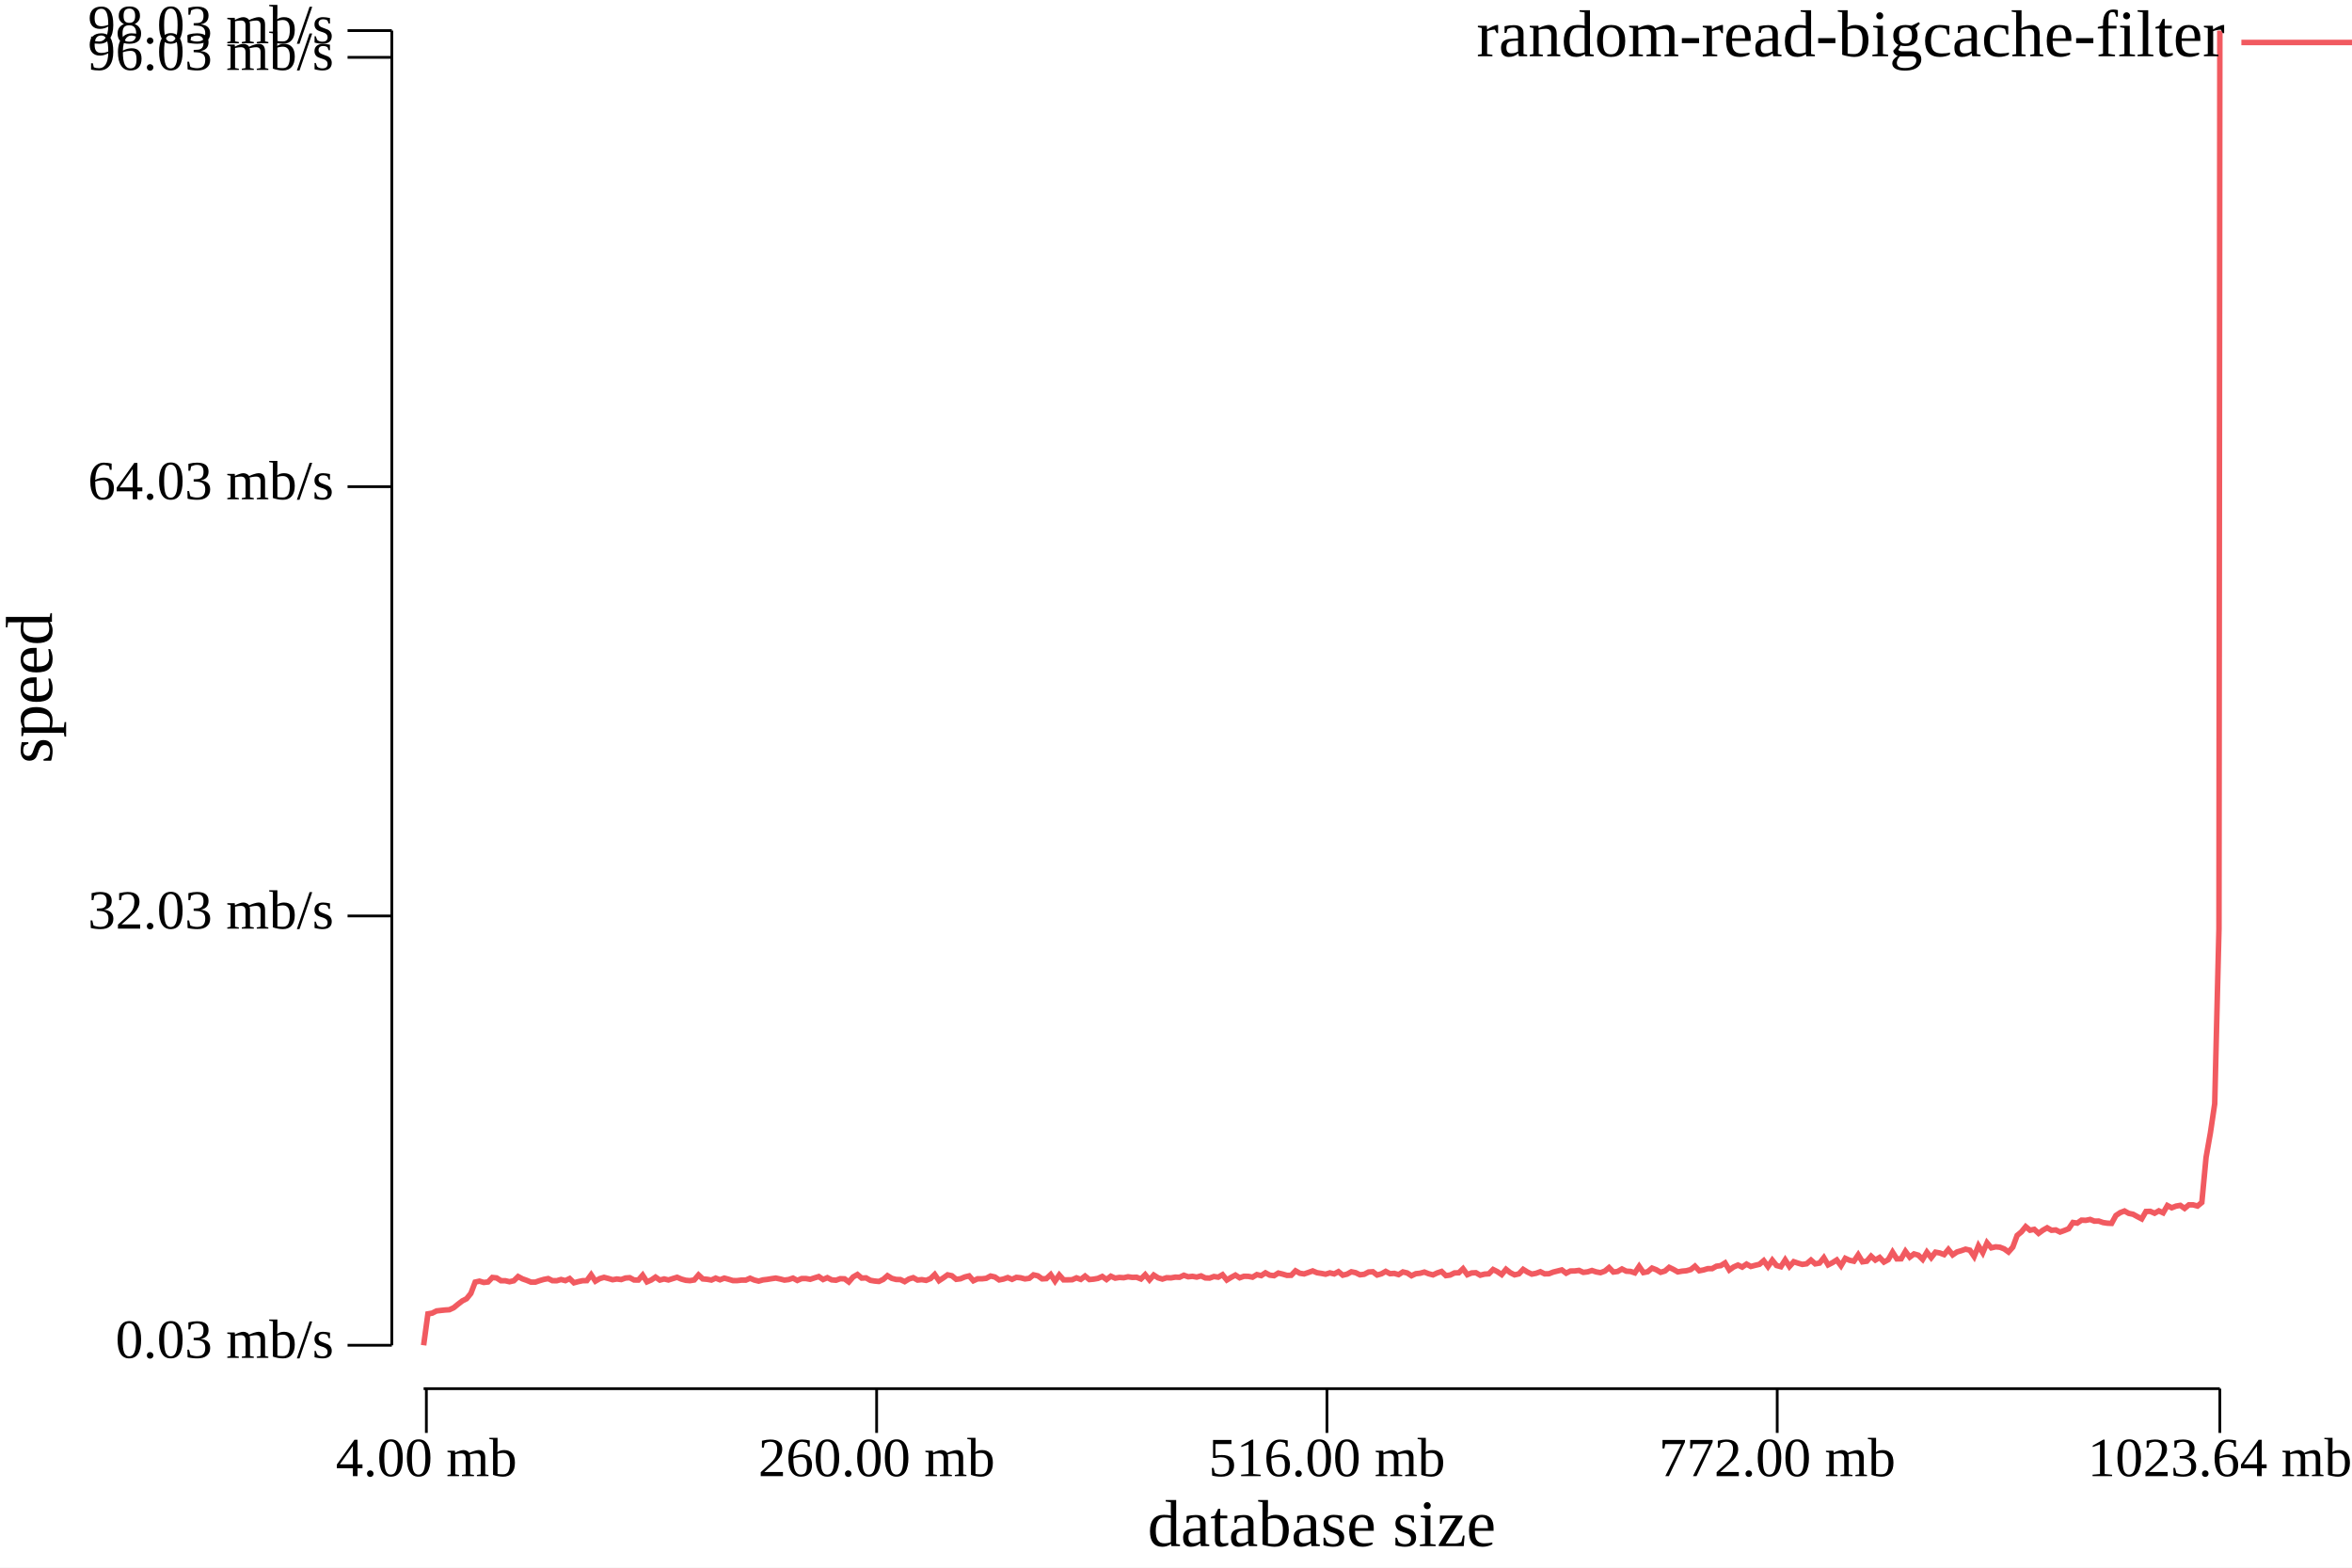
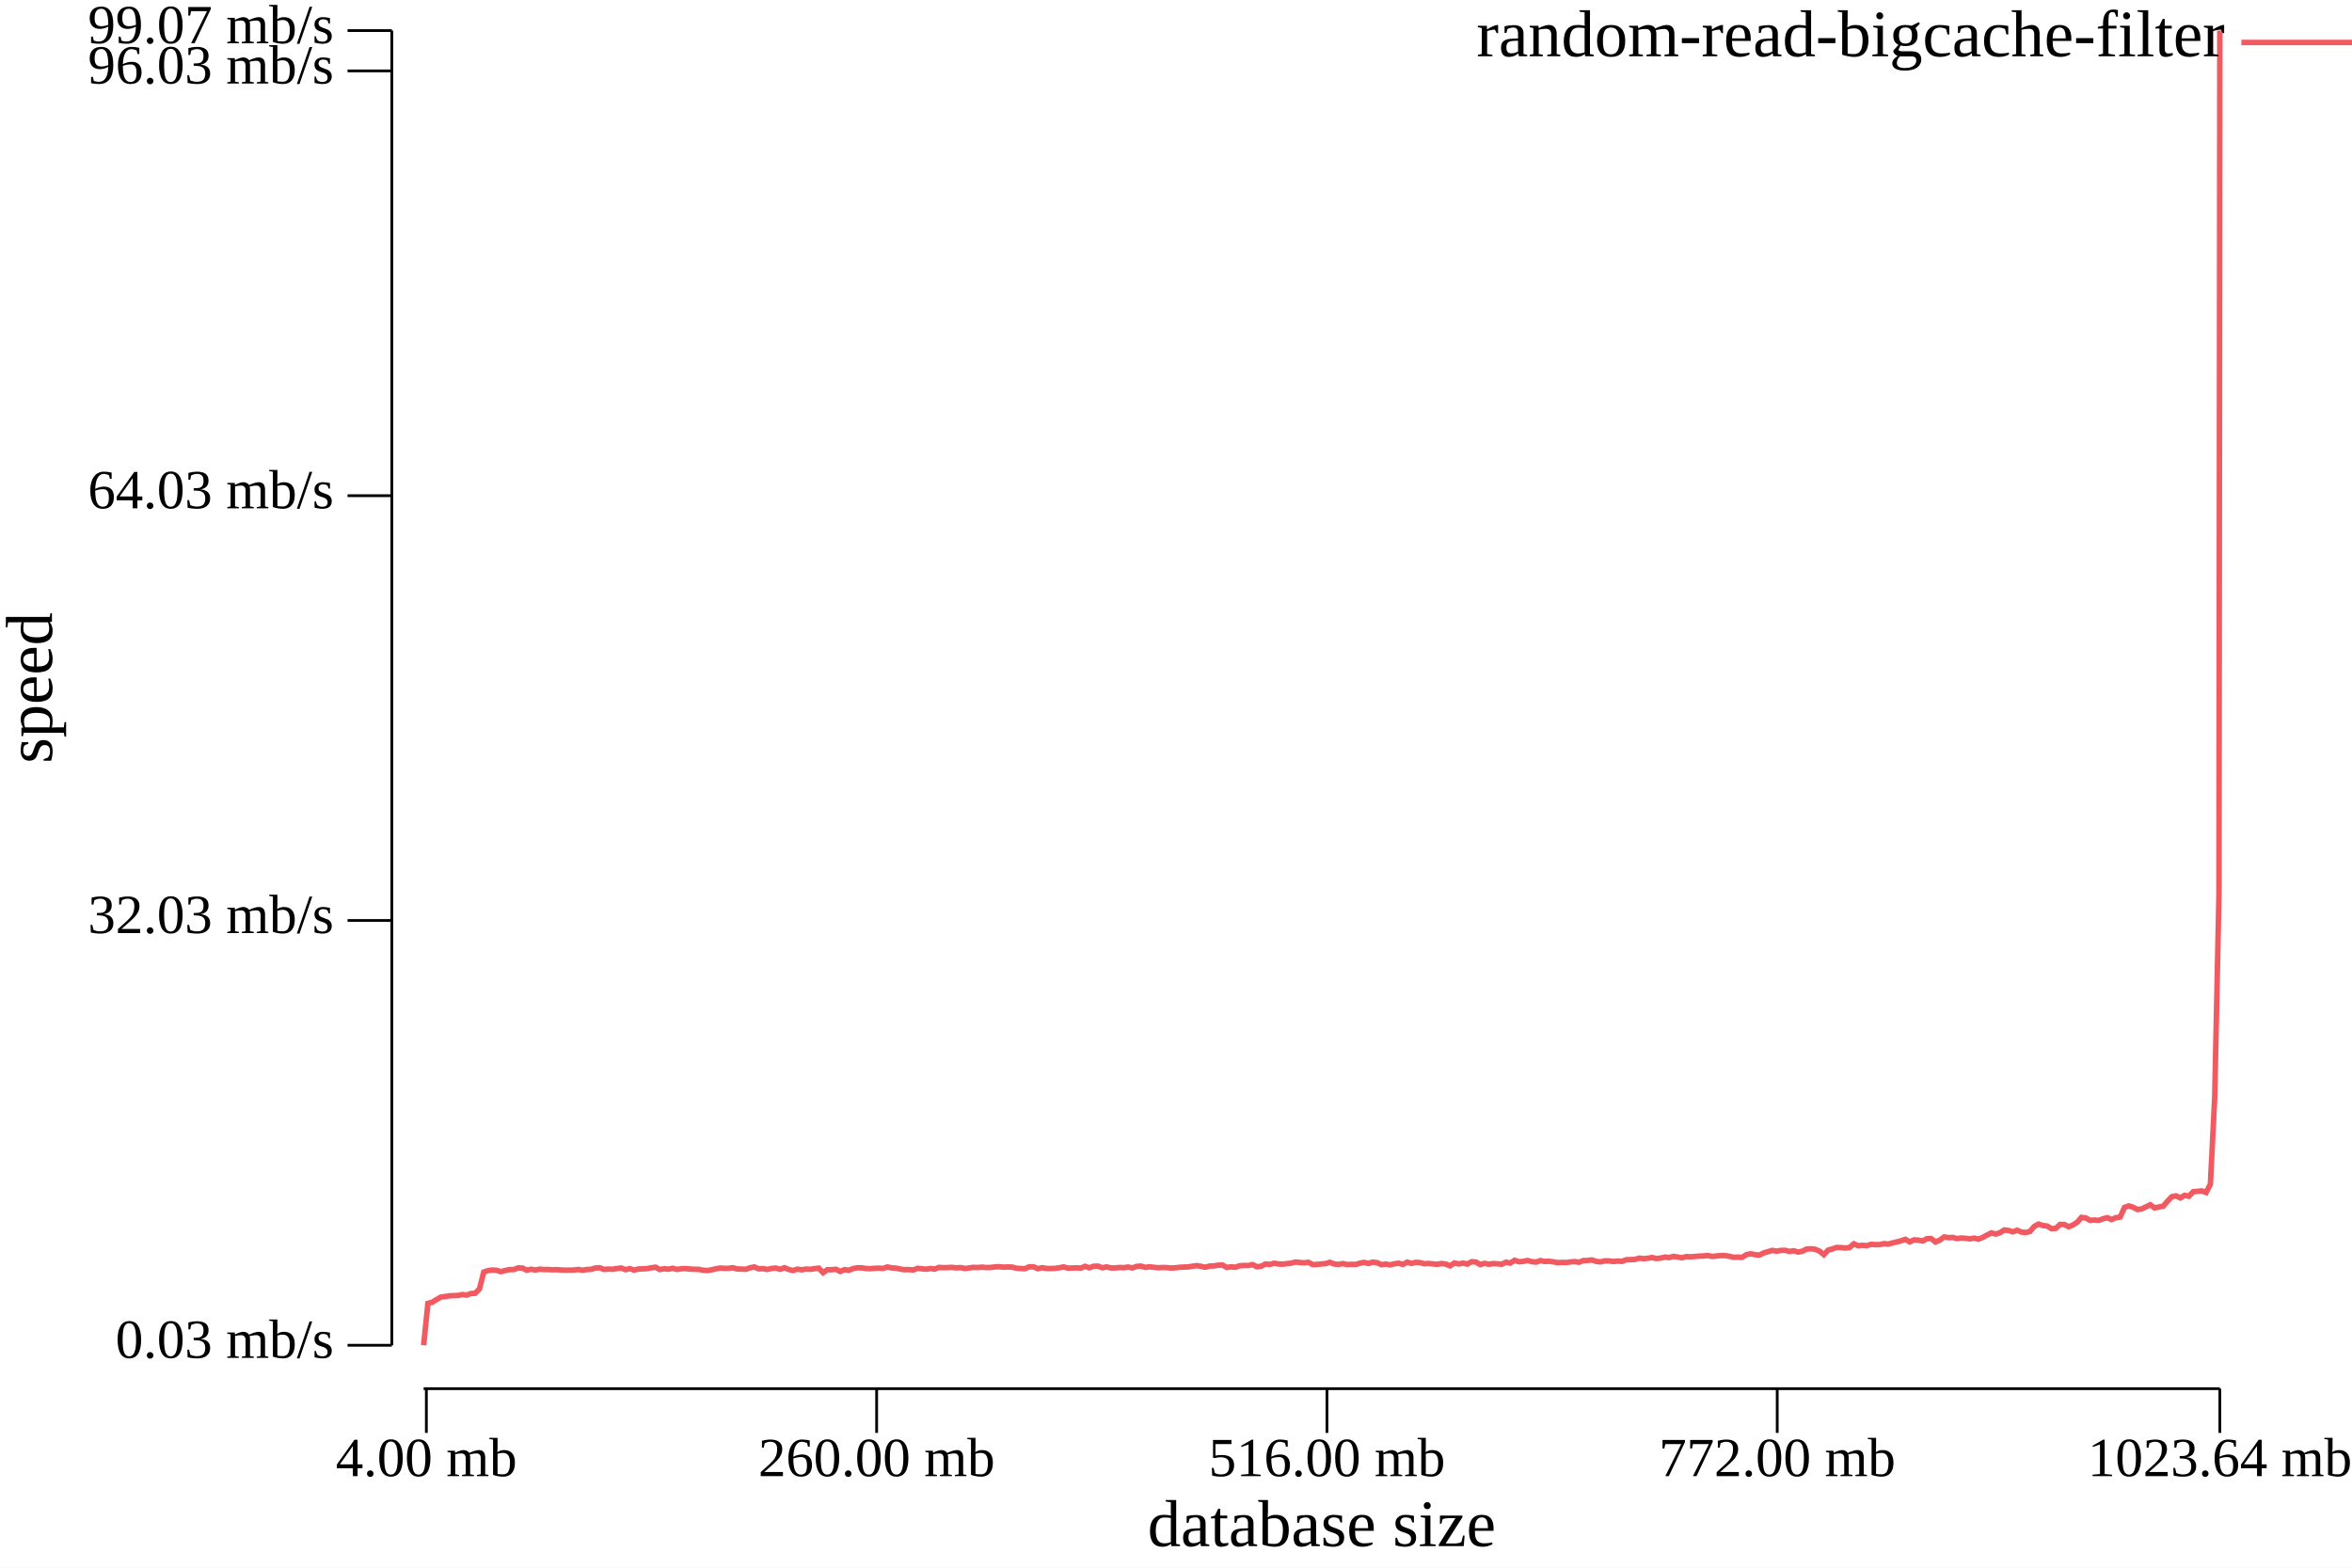
<svg xmlns="http://www.w3.org/2000/svg" width="425.2pt" height="283.46pt" viewBox="0 0 425.2 283.46">
  <g transform="scale(1, -1) translate(0, -283.46)">
    <path d="M0,0L425.2,0L425.2,283.46L0,283.46Z" style="fill:#FFFFFF" />
    <text x="207.46" y="-3.902" transform="scale(1, -1)" style="font-family:Liberation Serif;font-variant:normal;font-weight:normal;font-style:normal;font-size:12px">database size</text>
    <text x="60.689" y="-16.541" transform="scale(1, -1)" style="font-family:Liberation Serif;font-variant:normal;font-weight:normal;font-style:normal;font-size:10px">4.00 mb</text>
    <text x="137.09" y="-16.541" transform="scale(1, -1)" style="font-family:Liberation Serif;font-variant:normal;font-weight:normal;font-style:normal;font-size:10px">260.00 mb</text>
    <text x="218.5" y="-16.541" transform="scale(1, -1)" style="font-family:Liberation Serif;font-variant:normal;font-weight:normal;font-style:normal;font-size:10px">516.00 mb</text>
    <text x="299.9" y="-16.541" transform="scale(1, -1)" style="font-family:Liberation Serif;font-variant:normal;font-weight:normal;font-style:normal;font-size:10px">772.00 mb</text>
    <text x="377.42" y="-16.541" transform="scale(1, -1)" style="font-family:Liberation Serif;font-variant:normal;font-weight:normal;font-style:normal;font-size:10px">1023.64 mb</text>
    <path d="M77.078,24.363L77.078,32.363" style="fill:none;stroke:#000000;stroke-width:0.5" />
    <path d="M158.48,24.363L158.48,32.363" style="fill:none;stroke:#000000;stroke-width:0.5" />
    <path d="M239.89,24.363L239.89,32.363" style="fill:none;stroke:#000000;stroke-width:0.5" />
    <path d="M321.29,24.363L321.29,32.363" style="fill:none;stroke:#000000;stroke-width:0.5" />
    <path d="M401.31,24.363L401.31,32.363" style="fill:none;stroke:#000000;stroke-width:0.5" />
    <path d="M76.583,32.363L401.31,32.363" style="fill:none;stroke:#000000;stroke-width:0.5" />
    <g transform="rotate(90)">
      <text x="145.41" y="9.387" transform="scale(1, -1)" style="font-family:Liberation Serif;font-variant:normal;font-weight:normal;font-style:normal;font-size:12px">speed</text>
    </g>
-     <text x="20.885" y="-37.929" transform="scale(1, -1)" style="font-family:Liberation Serif;font-variant:normal;font-weight:normal;font-style:normal;font-size:10px">0.03 mb/s</text>
-     <text x="15.885" y="-115.55" transform="scale(1, -1)" style="font-family:Liberation Serif;font-variant:normal;font-weight:normal;font-style:normal;font-size:10px">32.03 mb/s</text>
-     <text x="15.885" y="-193.18" transform="scale(1, -1)" style="font-family:Liberation Serif;font-variant:normal;font-weight:normal;font-style:normal;font-size:10px">64.03 mb/s</text>
-     <text x="15.885" y="-270.81" transform="scale(1, -1)" style="font-family:Liberation Serif;font-variant:normal;font-weight:normal;font-style:normal;font-size:10px">96.03 mb/s</text>
-     <text x="15.885" y="-275.64" transform="scale(1, -1)" style="font-family:Liberation Serif;font-variant:normal;font-weight:normal;font-style:normal;font-size:10px">98.03 mb/s</text>
-     <path d="M62.833,40.214L70.833,40.214" style="fill:none;stroke:#000000;stroke-width:0.5" />
-     <path d="M62.833,117.84L70.833,117.84" style="fill:none;stroke:#000000;stroke-width:0.5" />
-     <path d="M62.833,195.46L70.833,195.46" style="fill:none;stroke:#000000;stroke-width:0.5" />
-     <path d="M62.833,273.09L70.833,273.09" style="fill:none;stroke:#000000;stroke-width:0.5" />
+     <text x="20.885" y="-37.927" transform="scale(1, -1)" style="font-family:Liberation Serif;font-variant:normal;font-weight:normal;font-style:normal;font-size:10px">0.03 mb/s</text>
+     <text x="15.885" y="-114.74" transform="scale(1, -1)" style="font-family:Liberation Serif;font-variant:normal;font-weight:normal;font-style:normal;font-size:10px">32.03 mb/s</text>
+     <text x="15.885" y="-191.55" transform="scale(1, -1)" style="font-family:Liberation Serif;font-variant:normal;font-weight:normal;font-style:normal;font-size:10px">64.03 mb/s</text>
+     <text x="15.885" y="-268.36" transform="scale(1, -1)" style="font-family:Liberation Serif;font-variant:normal;font-weight:normal;font-style:normal;font-size:10px">96.03 mb/s</text>
+     <text x="15.885" y="-275.64" transform="scale(1, -1)" style="font-family:Liberation Serif;font-variant:normal;font-weight:normal;font-style:normal;font-size:10px">99.07 mb/s</text>
+     <path d="M62.833,40.212L70.833,40.212" style="fill:none;stroke:#000000;stroke-width:0.5" />
+     <path d="M62.833,117.02L70.833,117.02" style="fill:none;stroke:#000000;stroke-width:0.5" />
+     <path d="M62.833,193.83L70.833,193.83" style="fill:none;stroke:#000000;stroke-width:0.5" />
+     <path d="M62.833,270.64L70.833,270.64" style="fill:none;stroke:#000000;stroke-width:0.5" />
    <path d="M62.833,277.93L70.833,277.93" style="fill:none;stroke:#000000;stroke-width:0.5" />
    <path d="M70.833,40.209L70.833,277.93" style="fill:none;stroke:#000000;stroke-width:0.5" />
-     <path d="M76.583,40.209L77.359,45.889L78.136,46.021L78.912,46.419L79.689,46.507L80.465,46.588L81.242,46.636L82.018,46.997L82.795,47.632L83.571,48.228L84.348,48.626L85.124,49.589L85.901,51.633L86.677,51.806L87.454,51.571L88.23,51.657L89.007,52.469L89.783,52.39L90.56,51.884L91.336,51.882L92.113,51.7L92.889,51.876L93.666,52.635L94.442,52.221L95.219,51.948L95.995,51.626L96.772,51.627L97.548,51.895L98.324,52.121L99.101,52.268L99.877,51.889L100.65,51.882L101.43,52.102L102.21,51.9L102.98,52.268L103.76,51.507L104.54,51.718L105.31,51.884L106.09,51.9L106.87,52.966L107.64,51.805L108.42,52.26L109.2,52.491L109.97,52.292L110.75,52.061L111.52,52.196L112.3,52.092L113.08,52.373L113.85,52.428L114.63,52.014L115.41,52.004L116.18,52.885L116.96,51.675L117.74,52.016L118.51,52.535L119.29,51.999L120.07,52.203L120.84,52.014L121.62,52.265L122.4,52.505L123.17,52.181L123.95,51.961L124.72,51.893L125.5,52.019L126.28,52.926L127.05,52.207L127.83,52.142L128.61,52.002L129.38,52.354L130.16,52.049L130.94,52.353L131.71,52.146L132.49,51.908L133.27,51.903L134.04,51.993L134.82,51.988L135.6,52.331L136.37,52.002L137.15,51.811L137.93,52.03L138.7,52.12L139.48,52.247L140.25,52.357L141.03,52.193L141.81,51.995L142.58,52.093L143.36,52.353L144.14,51.93L144.91,52.268L145.69,52.279L146.47,52.139L147.24,52.394L148.02,52.633L148.8,52.1L149.57,52.433L150.35,52.04L151.13,51.97L151.9,52.249L152.68,52.223L153.45,51.66L154.23,52.561L155.01,53.005L155.78,52.356L156.56,52.399L157.34,51.955L158.11,51.824L158.89,51.75L159.67,52.116L160.44,52.792L161.22,52.311L162,52.109L162.77,52.091L163.55,51.718L164.33,52.198L165.1,52.433L165.88,52L166.65,52.078L167.43,51.946L168.21,52.264L168.98,53.012L169.76,51.887L170.54,52.398L171.31,52.946L172.09,52.777L172.87,52.135L173.64,52.235L174.42,52.564L175.2,52.755L175.97,51.876L176.75,52.235L177.53,52.228L178.3,52.317L179.08,52.731L179.86,52.554L180.63,52.025L181.41,52.182L182.18,52.453L182.96,52.13L183.74,52.49L184.51,52.413L185.29,52.209L186.07,52.314L186.84,52.94L187.62,52.769L188.4,52.218L189.17,52.261L189.95,52.991L190.73,51.809L191.5,52.918L192.28,52.035L193.06,52.043L193.83,52.061L194.61,52.402L195.38,52.122L196.16,52.722L196.94,52.093L197.71,52.164L198.49,52.304L199.27,52.648L200.04,52.099L200.82,52.697L201.6,52.348L202.37,52.475L203.15,52.424L203.93,52.595L204.7,52.486L205.48,52.511L206.26,52.203L207.03,52.975L207.81,52.029L208.58,52.904L209.36,52.407L210.14,52.178L210.91,52.426L211.69,52.394L212.47,52.531L213.24,52.501L214.02,52.872L214.8,52.594L215.57,52.677L216.35,52.536L217.13,52.756L217.9,52.389L218.68,52.358L219.46,52.642L220.23,52.522L221.01,52.969L221.79,52.012L222.56,52.483L223.34,52.902L224.11,52.413L224.89,52.687L225.67,52.673L226.44,52.522L227.22,52.992L228,52.803L228.77,53.309L229.55,52.89L230.33,52.793L231.1,53.268L231.88,53.079L232.66,52.847L233.43,52.866L234.21,53.671L234.99,53.231L235.76,53.111L236.54,53.378L237.31,53.655L238.09,53.329L238.87,53.209L239.64,53.061L240.42,53.304L241.2,53.111L241.97,53.523L242.75,52.883L243.53,53.074L244.3,53.498L245.08,53.336L245.86,52.954L246.63,53.047L247.41,53.454L248.19,53.502L248.96,52.914L249.74,53.134L250.51,53.566L251.29,53.153L252.07,53.209L252.84,52.985L253.62,53.47L254.4,53.286L255.17,52.782L255.95,53.152L256.73,53.233L257.5,53.447L258.28,53.14L259.06,52.935L259.83,53.297L260.61,53.554L261.39,52.804L262.16,52.908L262.94,53.293L263.72,53.314L264.49,54.05L265.27,52.972L266.04,53.29L266.82,53.328L267.6,52.878L268.37,53.078L269.15,53.129L269.93,53.908L270.7,53.517L271.48,52.99L272.26,53.948L273.03,53.34L273.81,52.944L274.59,53.126L275.36,53.934L276.14,53.446L276.92,53.076L277.69,53.225L278.47,53.51L279.24,53.128L280.02,53.146L280.8,53.446L281.57,53.636L282.35,53.833L283.13,53.246L283.9,53.638L284.68,53.649L285.46,53.75L286.23,53.394L287.01,53.483L287.79,53.731L288.56,53.476L289.34,53.338L290.12,53.621L290.89,54.257L291.67,53.452L292.44,53.554L293.22,54.003L294,53.607L294.77,53.561L295.55,53.305L296.33,54.479L297.1,53.354L297.88,53.507L298.66,54.164L299.43,53.865L300.21,53.401L300.99,53.637L301.76,54.297L302.54,53.921L303.32,53.476L304.09,53.615L304.87,53.687L305.65,53.895L306.42,54.508L307.2,53.684L307.97,53.832L308.75,54.069L309.53,54.071L310.3,54.506L311.08,54.611L311.86,55.096L312.63,53.82L313.41,54.368L314.19,54.717L314.96,54.346L315.74,54.885L316.52,54.461L317.29,54.666L318.07,54.847L318.85,55.507L319.62,54.445L320.4,55.586L321.17,54.632L321.95,54.42L322.73,55.647L323.5,54.45L324.28,55.32L325.06,55.054L325.83,54.834L326.61,54.947L327.39,55.611L328.16,54.933L328.94,55.071L329.72,56.043L330.49,54.749L331.27,55.141L332.05,55.633L332.82,54.595L333.6,55.928L334.37,55.581L335.15,55.411L335.93,56.564L336.7,55.298L337.48,55.409L338.26,56.32L339.03,55.618L339.81,56.087L340.59,55.26L341.36,55.681L342.14,57.051L342.92,55.831L343.69,55.844L344.47,57.192L345.25,56.144L346.02,56.728L346.8,56.502L347.58,55.739L348.35,57.047L349.13,56.05L349.9,57.042L350.68,56.9L351.46,56.608L352.23,57.533L353.01,56.554L353.79,57.085L354.56,57.311L355.34,57.585L356.12,57.399L356.89,56.259L357.67,58.198L358.45,56.944L359.22,58.742L360,57.826L360.78,58.01L361.55,57.939L362.33,57.633L363.1,57.077L363.88,57.956L364.66,60.072L365.43,60.705L366.21,61.662L366.99,61.013L367.76,61.171L368.54,60.45L369.32,61.016L370.09,61.453L370.87,61.006L371.65,61.065L372.42,60.688L373.2,60.966L373.98,61.281L374.75,62.411L375.53,62.299L376.3,62.834L377.08,62.797L377.86,62.962L378.63,62.656L379.41,62.67L380.19,62.401L380.96,62.287L381.74,62.252L382.52,63.679L383.29,64.19L384.07,64.492L384.85,64.058L385.62,63.9L386.4,63.47L387.18,63.065L387.95,64.403L388.73,64.426L389.51,64.086L390.28,64.516L391.06,64.158L391.83,65.477L392.61,65.072L393.39,65.37L394.16,65.507L394.94,64.96L395.72,65.607L396.49,65.595L397.27,65.386L398.05,66.029L398.82,74.185L399.6,78.613L400.38,83.881L401.15,115.5L401.31,277.93" style="fill:none;stroke:#F15A60" />
+     <path d="M76.583,40.209L77.359,47.791L78.136,47.986L78.912,48.468L79.689,48.926L80.465,49.021L81.242,49.151L82.018,49.188L82.795,49.21L83.571,49.381L84.348,49.28L85.124,49.564L85.901,49.603L86.677,50.402L87.454,53.447L88.23,53.713L89.007,53.818L89.783,53.756L90.56,53.525L91.336,53.732L92.113,53.893L92.889,53.894L93.666,54.202L94.442,54.17L95.219,53.787L95.995,53.955L96.772,53.816L97.548,53.971L98.324,53.901L99.101,53.904L99.877,53.859L100.65,53.882L101.43,53.825L102.21,53.791L102.98,53.798L103.76,53.814L104.54,53.919L105.31,53.777L106.09,53.912L106.87,53.945L107.64,54.181L108.42,54.223L109.2,53.916L109.97,53.989L110.75,53.958L111.52,54.084L112.3,54.181L113.08,53.881L113.85,54.07L114.63,53.799L115.41,53.997L116.18,54.031L116.96,54.066L117.74,54.217L118.51,54.328L119.29,53.91L120.07,54.051L120.84,53.97L121.62,54.129L122.4,53.919L123.17,54.054L123.95,54.07L124.72,53.994L125.5,53.951L126.28,53.94L127.05,53.78L127.83,53.732L128.61,53.839L129.38,54.033L130.16,54.173L130.94,54.123L131.71,54.124L132.49,54.231L133.27,54.014L134.04,53.992L134.82,53.948L135.6,54.223L136.37,54.369L137.15,54.033L137.93,54.065L138.7,53.927L139.48,54.096L140.25,54.173L141.03,53.949L141.81,54.24L142.58,53.912L143.36,53.725L144.14,53.977L144.91,53.856L145.69,53.989L146.47,53.939L147.24,54.068L148.02,54.153L148.8,53.337L149.57,53.862L150.35,53.876L151.13,53.947L151.9,53.552L152.68,53.886L153.45,53.763L154.23,54.08L155.01,54.223L155.78,54.206L156.56,54.091L157.34,54.059L158.11,54.127L158.89,54.152L159.67,54.11L160.44,54.376L161.22,54.186L162,54.158L162.77,53.99L163.55,53.88L164.33,53.888L165.1,53.824L165.88,54.118L166.65,54.043L167.43,53.966L168.21,54.086L168.98,53.985L169.76,54.296L170.54,54.237L171.31,54.257L172.09,54.299L172.87,54.201L173.64,54.259L174.42,54.099L175.2,54.188L175.97,54.303L176.75,54.264L177.53,54.337L178.3,54.26L179.08,54.28L179.86,54.375L180.63,54.417L181.41,54.328L182.18,54.372L182.96,54.348L183.74,54.146L184.51,54.085L185.29,54.053L186.07,54.399L186.84,54.4L187.62,54.054L188.4,54.235L189.17,54.103L189.95,54.09L190.73,54.115L191.5,54.221L192.28,54.381L193.06,54.155L193.83,54.177L194.61,54.216L195.38,54.158L196.16,54.48L196.94,54.216L197.71,54.494L198.49,54.525L199.27,54.221L200.04,54.376L200.82,54.201L201.6,54.189L202.37,54.277L203.15,54.238L203.93,54.355L204.7,54.193L205.48,54.47L206.26,54.53L207.03,54.294L207.81,54.399L208.58,54.309L209.36,54.225L210.14,54.274L210.91,54.251L211.69,54.177L212.47,54.221L213.24,54.308L214.02,54.349L214.8,54.376L215.57,54.503L216.35,54.614L217.13,54.478L217.9,54.314L218.68,54.532L219.46,54.559L220.23,54.693L221.01,54.709L221.79,54.271L222.56,54.399L223.34,54.32L224.11,54.589L224.89,54.642L225.67,54.622L226.44,54.798L227.22,54.411L228,54.502L228.77,54.91L229.55,54.829L230.33,55.042L231.1,54.909L231.88,54.876L232.66,54.972L233.43,55.06L234.21,55.269L234.99,55.177L235.76,55.12L236.54,55.215L237.31,54.802L238.09,54.831L238.87,54.908L239.64,54.982L240.42,55.209L241.2,54.897L241.97,54.837L242.75,54.982L243.53,54.805L244.3,54.844L245.08,54.826L245.86,55.057L246.63,55.196L247.41,55.01L248.19,55.249L248.96,55.146L249.74,54.783L250.51,54.895L251.29,54.749L252.07,54.94L252.84,55.048L253.62,54.832L254.4,55.244L255.17,55.01L255.95,55.205L256.73,55.153L257.5,54.946L258.28,55.007L259.06,54.914L259.83,54.851L260.61,54.997L261.39,54.887L262.16,54.571L262.94,55.096L263.72,54.913L264.49,55.074L265.27,54.888L266.04,55.322L266.82,55.262L267.6,54.802L268.37,55.025L269.15,54.861L269.93,54.981L270.7,54.937L271.48,54.859L272.26,55.227L273.03,55.069L273.81,55.579L274.59,55.312L275.36,55.372L276.14,55.544L276.92,55.334L277.69,55.24L278.47,55.528L279.24,55.362L280.02,55.399L280.8,55.302L281.57,55.152L282.35,55.192L283.13,55.173L283.9,55.277L284.68,55.342L285.46,55.222L286.23,55.523L287.01,55.545L287.79,55.64L288.56,55.379L289.34,55.288L290.12,55.467L290.89,55.468L291.67,55.354L292.44,55.443L293.22,55.376L294,55.671L294.77,55.697L295.55,55.723L296.33,55.967L297.1,55.86L297.88,55.948L298.66,56.075L299.43,55.898L300.21,55.972L300.99,56.153L301.76,56.069L302.54,56.282L303.32,56.16L304.09,56.031L304.87,56.246L305.65,56.206L306.42,56.268L307.2,56.328L307.97,56.364L308.75,56.434L309.53,56.268L310.3,56.356L311.08,56.428L311.86,56.421L312.63,56.3L313.41,56.116L314.19,56.142L314.96,56.108L315.74,56.614L316.52,56.753L317.29,56.589L318.07,56.515L318.85,56.911L319.62,57.132L320.4,57.365L321.17,57.218L321.95,57.37L322.73,57.372L323.5,57.175L324.28,57.308L325.06,57.056L325.83,57.216L326.61,57.606L327.39,57.661L328.16,57.566L328.94,57.23L329.72,56.588L330.49,57.417L331.27,57.638L332.05,57.895L332.82,57.878L333.6,57.789L334.37,57.885L335.15,58.554L335.93,58.204L336.7,58.292L337.48,58.214L338.26,58.464L339.03,58.404L339.81,58.412L340.59,58.591L341.36,58.505L342.14,58.713L342.92,58.902L343.69,59.109L344.47,59.363L345.25,58.899L346.02,59.267L346.8,59.224L347.58,59.06L348.35,59.477L349.13,59.504L349.9,58.88L350.68,59.211L351.46,59.793L352.23,59.671L353.01,59.711L353.79,59.496L354.56,59.608L355.34,59.548L356.12,59.448L356.89,59.587L357.67,59.396L358.45,59.723L359.22,60.137L360,60.532L360.78,60.314L361.55,60.553L362.33,61.053L363.1,60.971L363.88,60.718L364.66,61.011L365.43,60.688L366.21,60.597L366.99,60.787L367.76,61.701L368.54,62.122L369.32,61.861L370.09,61.771L370.87,61.295L371.65,61.351L372.42,62.059L373.2,62.051L373.98,61.633L374.75,61.959L375.53,62.462L376.3,63.34L377.08,63.219L377.86,62.789L378.63,62.856L379.41,62.787L380.19,63.077L380.96,63.277L381.74,62.944L382.52,63.285L383.29,63.393L384.07,65.134L384.85,65.41L385.62,65.173L386.4,64.762L387.18,64.861L387.95,65.237L388.73,65.62L389.51,65.048L390.28,65.208L391.06,65.359L391.83,66.234L392.61,67.071L393.39,67.232L394.16,66.852L394.94,67.324L395.72,67.153L396.49,67.98L397.27,68.043L398.05,68.121L398.82,67.827L399.6,69.336L400.38,85.025L401.15,121.7L401.31,277.93" style="fill:none;stroke:#F15A60" />
    <path d="M405.2,275.78L425.2,275.78" style="fill:none;stroke:#F15A60" />
    <text x="266.94" y="-273.29" transform="scale(1, -1)" style="font-family:Liberation Serif;font-variant:normal;font-weight:normal;font-style:normal;font-size:12px">random-read-bigcache-filter</text>
  </g>
</svg>
